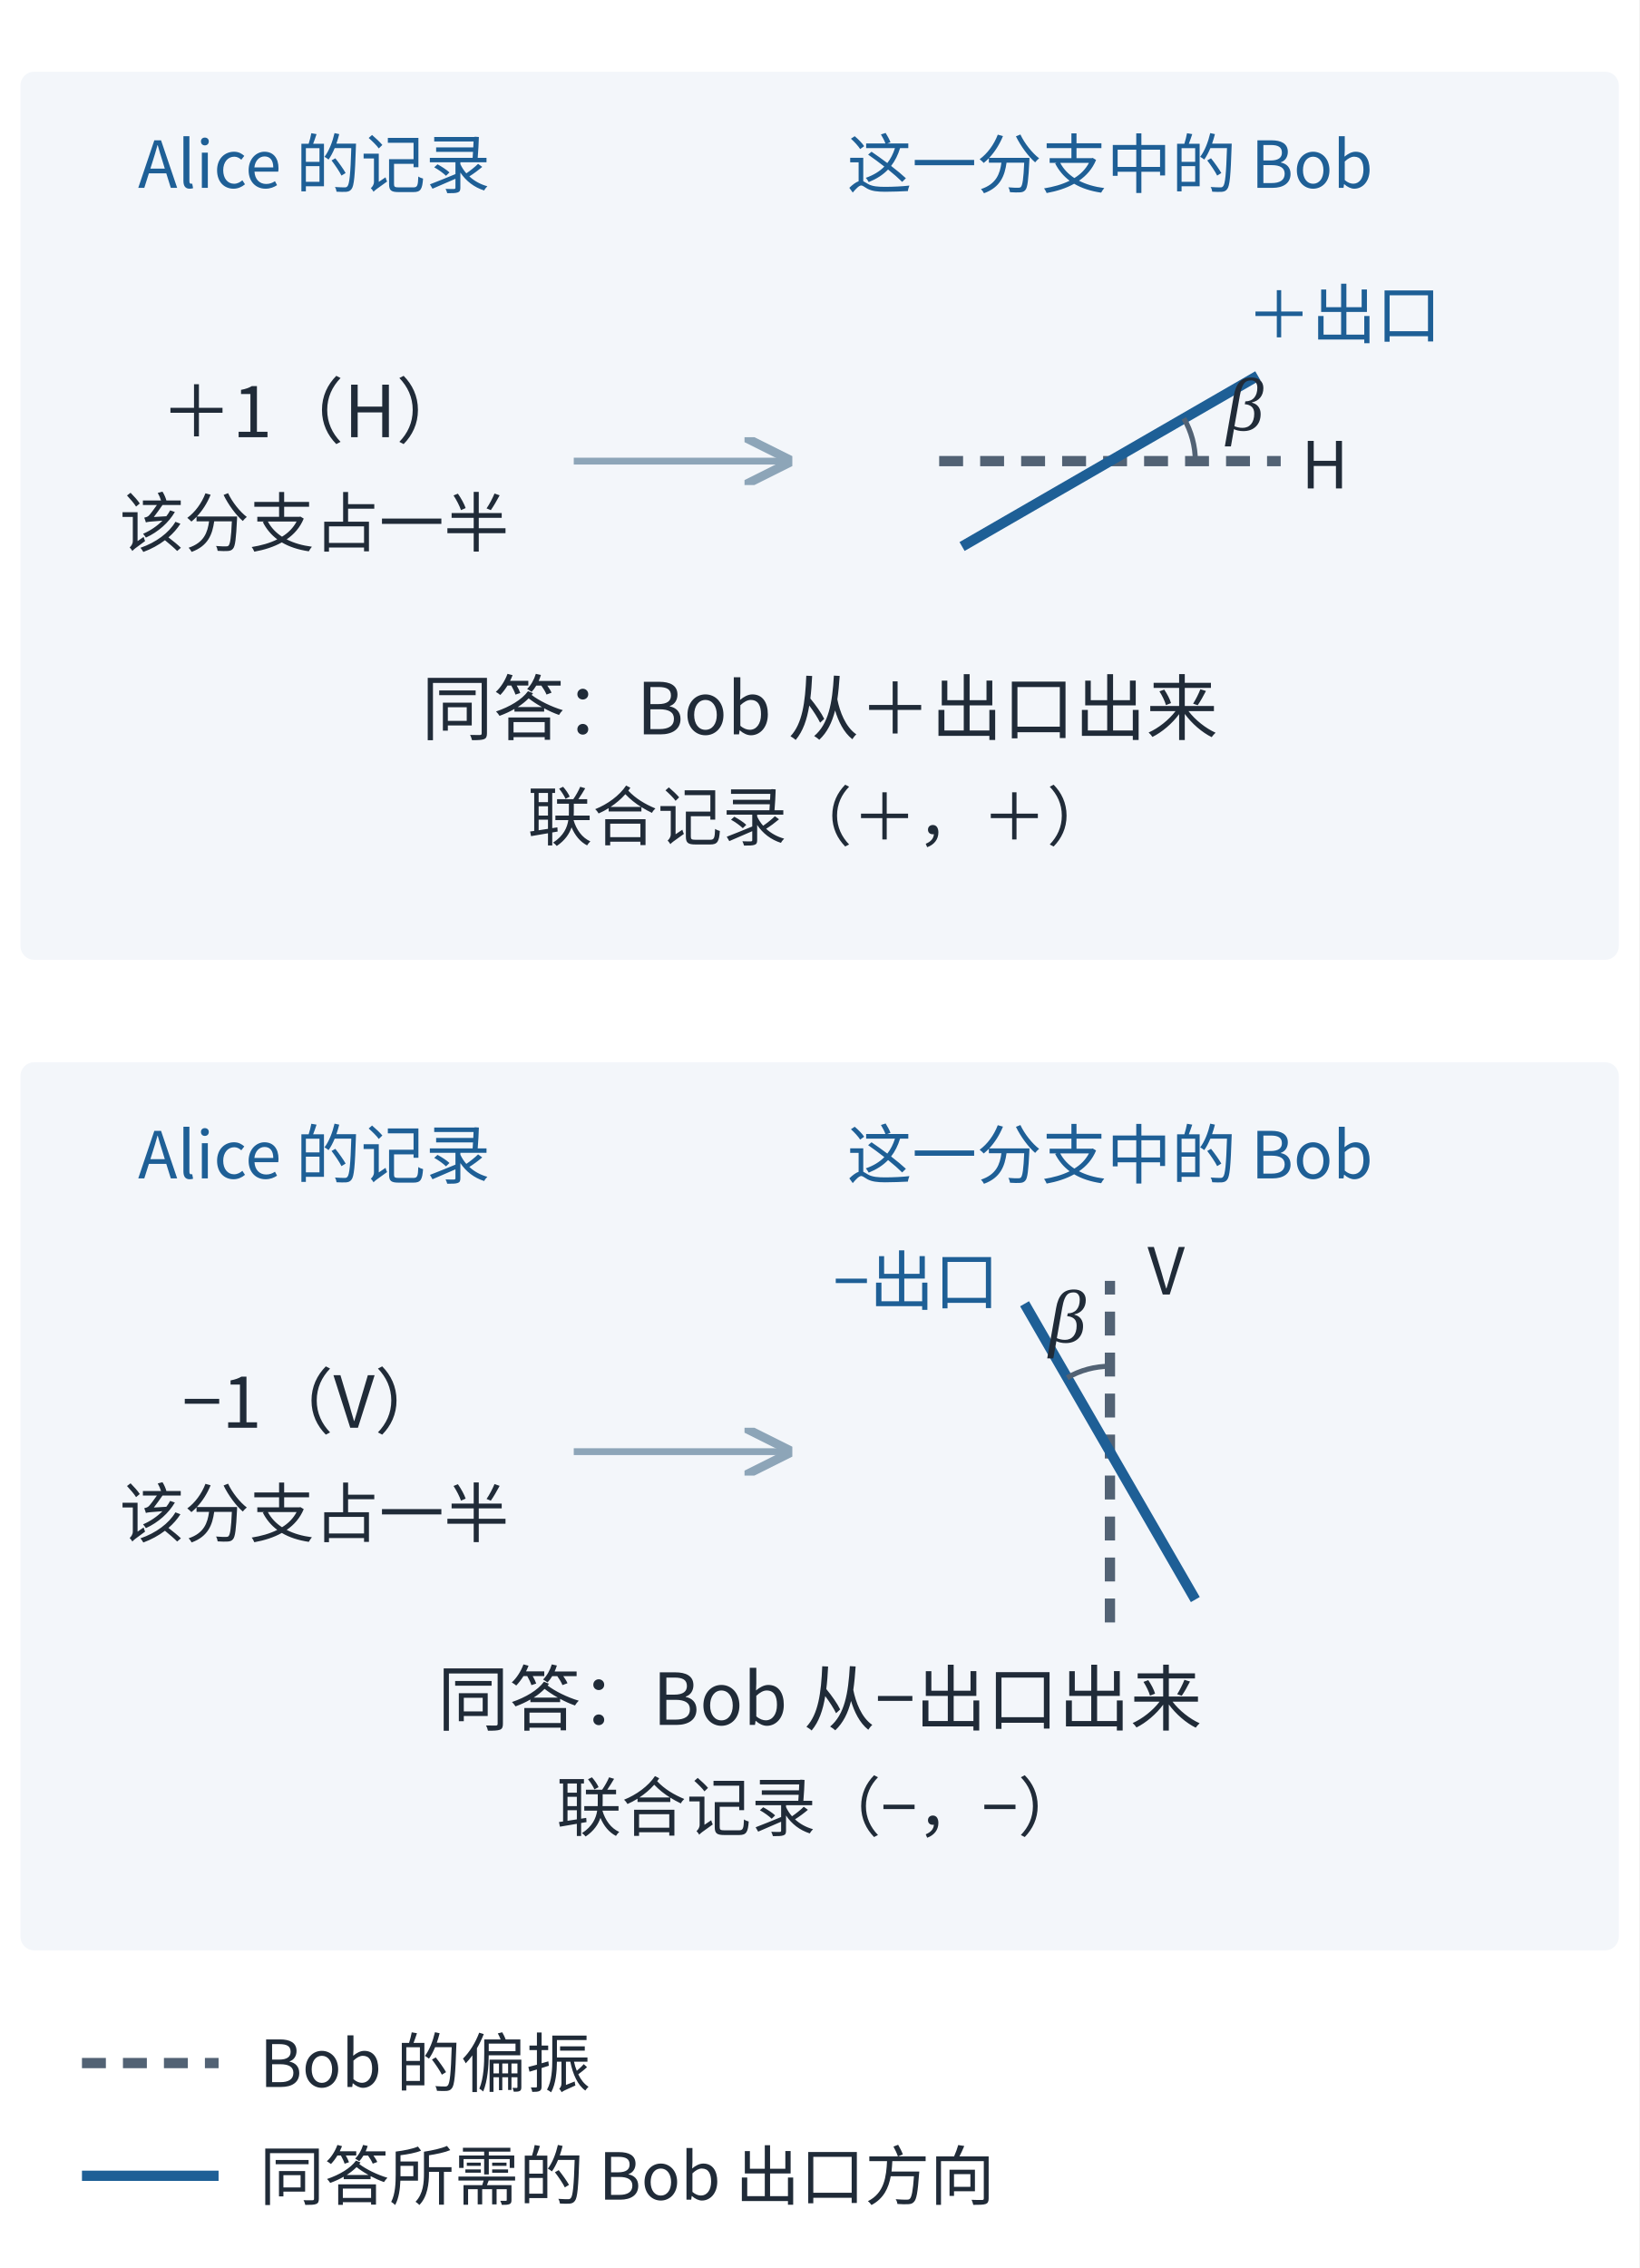
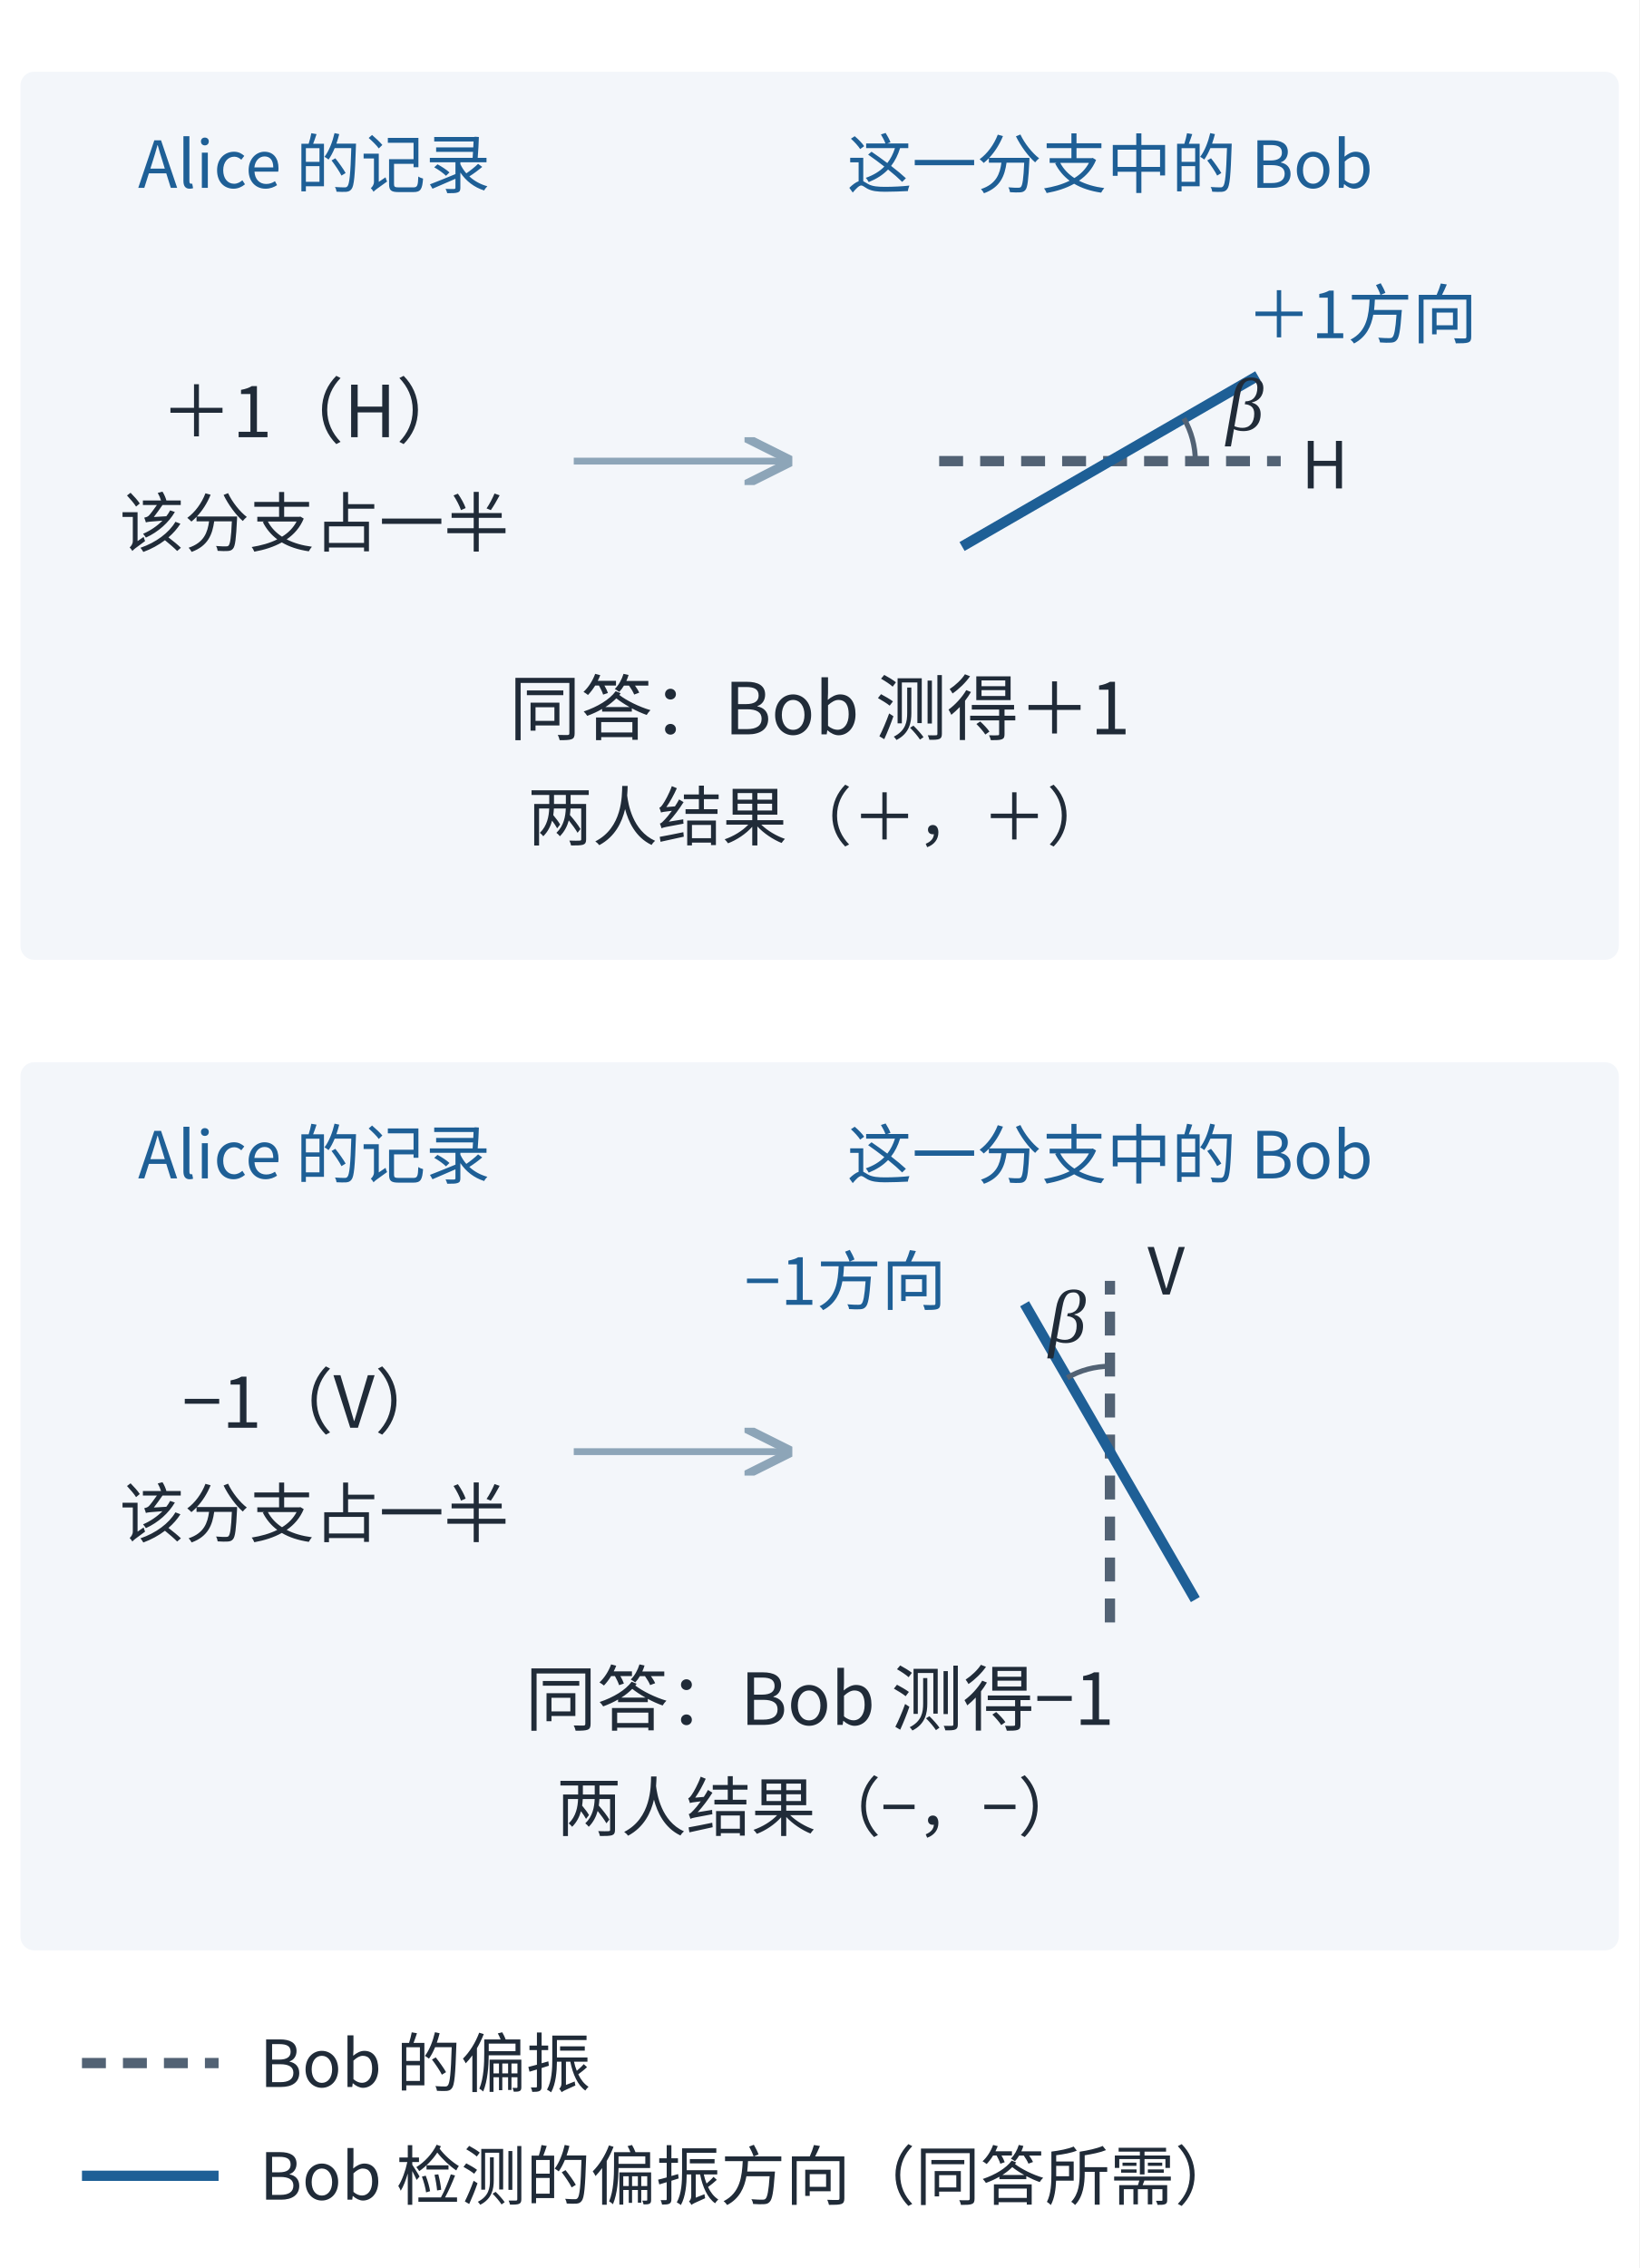
<svg xmlns="http://www.w3.org/2000/svg" viewBox="0 0 480 664" role="img" aria-labelledby="title desc">
  <style>text{font-family:'Noto Sans CJK SC','PingFang SC','Microsoft YaHei',sans-serif;font-size:21px;fill:#202b38}.label{font-size:19px}.blue{fill:#1e5f96}.math{font-family:'STIX Two Math','Times New Roman',serif;font-style:italic;font-size:22px}.arrow{stroke:#8da5b8;stroke-width:2;fill:none;marker-end:url(#arrow)}</style>
  <defs>
    <marker id="arrow" markerWidth="7" markerHeight="7" refX="6" refY="3.5" orient="auto">
      <path d="M0 0L7 3.5L0 7" fill="none" stroke="#8da5b8" stroke-width="1.3" />
    </marker>
  </defs>
  <rect width="480" height="664" fill="white" />
  <rect x="6" y="21" width="468" height="260" rx="4" fill="#f3f6fa" />
  <text x="92" y="55" class="label blue" text-anchor="middle">Alice 的记录</text>
  <text x="325" y="55" class="label blue" text-anchor="middle">这一分支中的 Bob</text>
  <text x="92" y="128" class="" text-anchor="middle">＋1（H）</text>
  <text x="92" y="160" class="label" text-anchor="middle">该分支占一半</text>
  <path class="arrow" d="M168 135H230" />
  <line x1="275.00" y1="135.00" x2="375.00" y2="135.00" stroke="#526274" stroke-width="3" stroke-dasharray="7 5" />
  <line x1="281.70" y1="160.00" x2="368.30" y2="110.00" stroke="#1e5f96" stroke-width="3" />
  <path d="M350.00 135.00 A25 25 0 0 0 346.65 122.50" fill="none" stroke="#526274" stroke-width="1.5" />
  <text x="381" y="143" class="label" text-anchor="start">H</text>
-   <text x="365" y="99" class="label blue" text-anchor="start">＋出口</text>
+   <text x="365" y="99" class="label blue" text-anchor="start">＋1方向</text>
  <text x="359" y="126" class="math" text-anchor="start">β</text>
-   <text x="240" y="215" class="" text-anchor="middle">同答：Bob 从＋出口出来</text>
-   <text x="240" y="246" class="label" text-anchor="middle">联合记录（＋，＋）</text>
+   <text x="240" y="215" class="" text-anchor="middle">同答：Bob 测得＋1</text>
+   <text x="240" y="246" class="label" text-anchor="middle">两人结果（＋，＋）</text>
  <rect x="6" y="311" width="468" height="260" rx="4" fill="#f3f6fa" />
  <text x="92" y="345" class="label blue" text-anchor="middle">Alice 的记录</text>
  <text x="325" y="345" class="label blue" text-anchor="middle">这一分支中的 Bob</text>
  <text x="92" y="418" class="" text-anchor="middle">−1（V）</text>
  <text x="92" y="450" class="label" text-anchor="middle">该分支占一半</text>
  <path class="arrow" d="M168 425H230" />
  <line x1="325.00" y1="475.00" x2="325.00" y2="375.00" stroke="#526274" stroke-width="3" stroke-dasharray="7 5" />
  <line x1="350.00" y1="468.30" x2="300.00" y2="381.70" stroke="#1e5f96" stroke-width="3" />
  <path d="M325.00 400.00 A25 25 0 0 0 312.50 403.35" fill="none" stroke="#526274" stroke-width="1.5" />
  <text x="336" y="379" class="label" text-anchor="start">V</text>
-   <text x="244" y="382" class="label blue" text-anchor="start">−出口</text>
+   <text x="218" y="382" class="label blue" text-anchor="start">−1方向</text>
  <text x="307" y="393" class="math" text-anchor="start">β</text>
-   <text x="240" y="505" class="" text-anchor="middle">同答：Bob 从−出口出来</text>
-   <text x="240" y="536" class="label" text-anchor="middle">联合记录（−，−）</text>
+   <text x="240" y="505" class="" text-anchor="middle">同答：Bob 测得−1</text>
+   <text x="240" y="536" class="label" text-anchor="middle">两人结果（−，−）</text>
  <line x1="24" y1="604" x2="64" y2="604" stroke="#526274" stroke-width="3" stroke-dasharray="7 5" />
  <text x="76" y="611" class="label" text-anchor="start">Bob 的偏振</text>
  <line x1="24" y1="637" x2="64" y2="637" stroke="#1e5f96" stroke-width="3" />
-   <text x="76" y="644" class="label" text-anchor="start">同答所需的 Bob 出口方向</text>
+   <text x="76" y="644" class="label" text-anchor="start">Bob 检测的偏振方向（同答所需）</text>
</svg>
